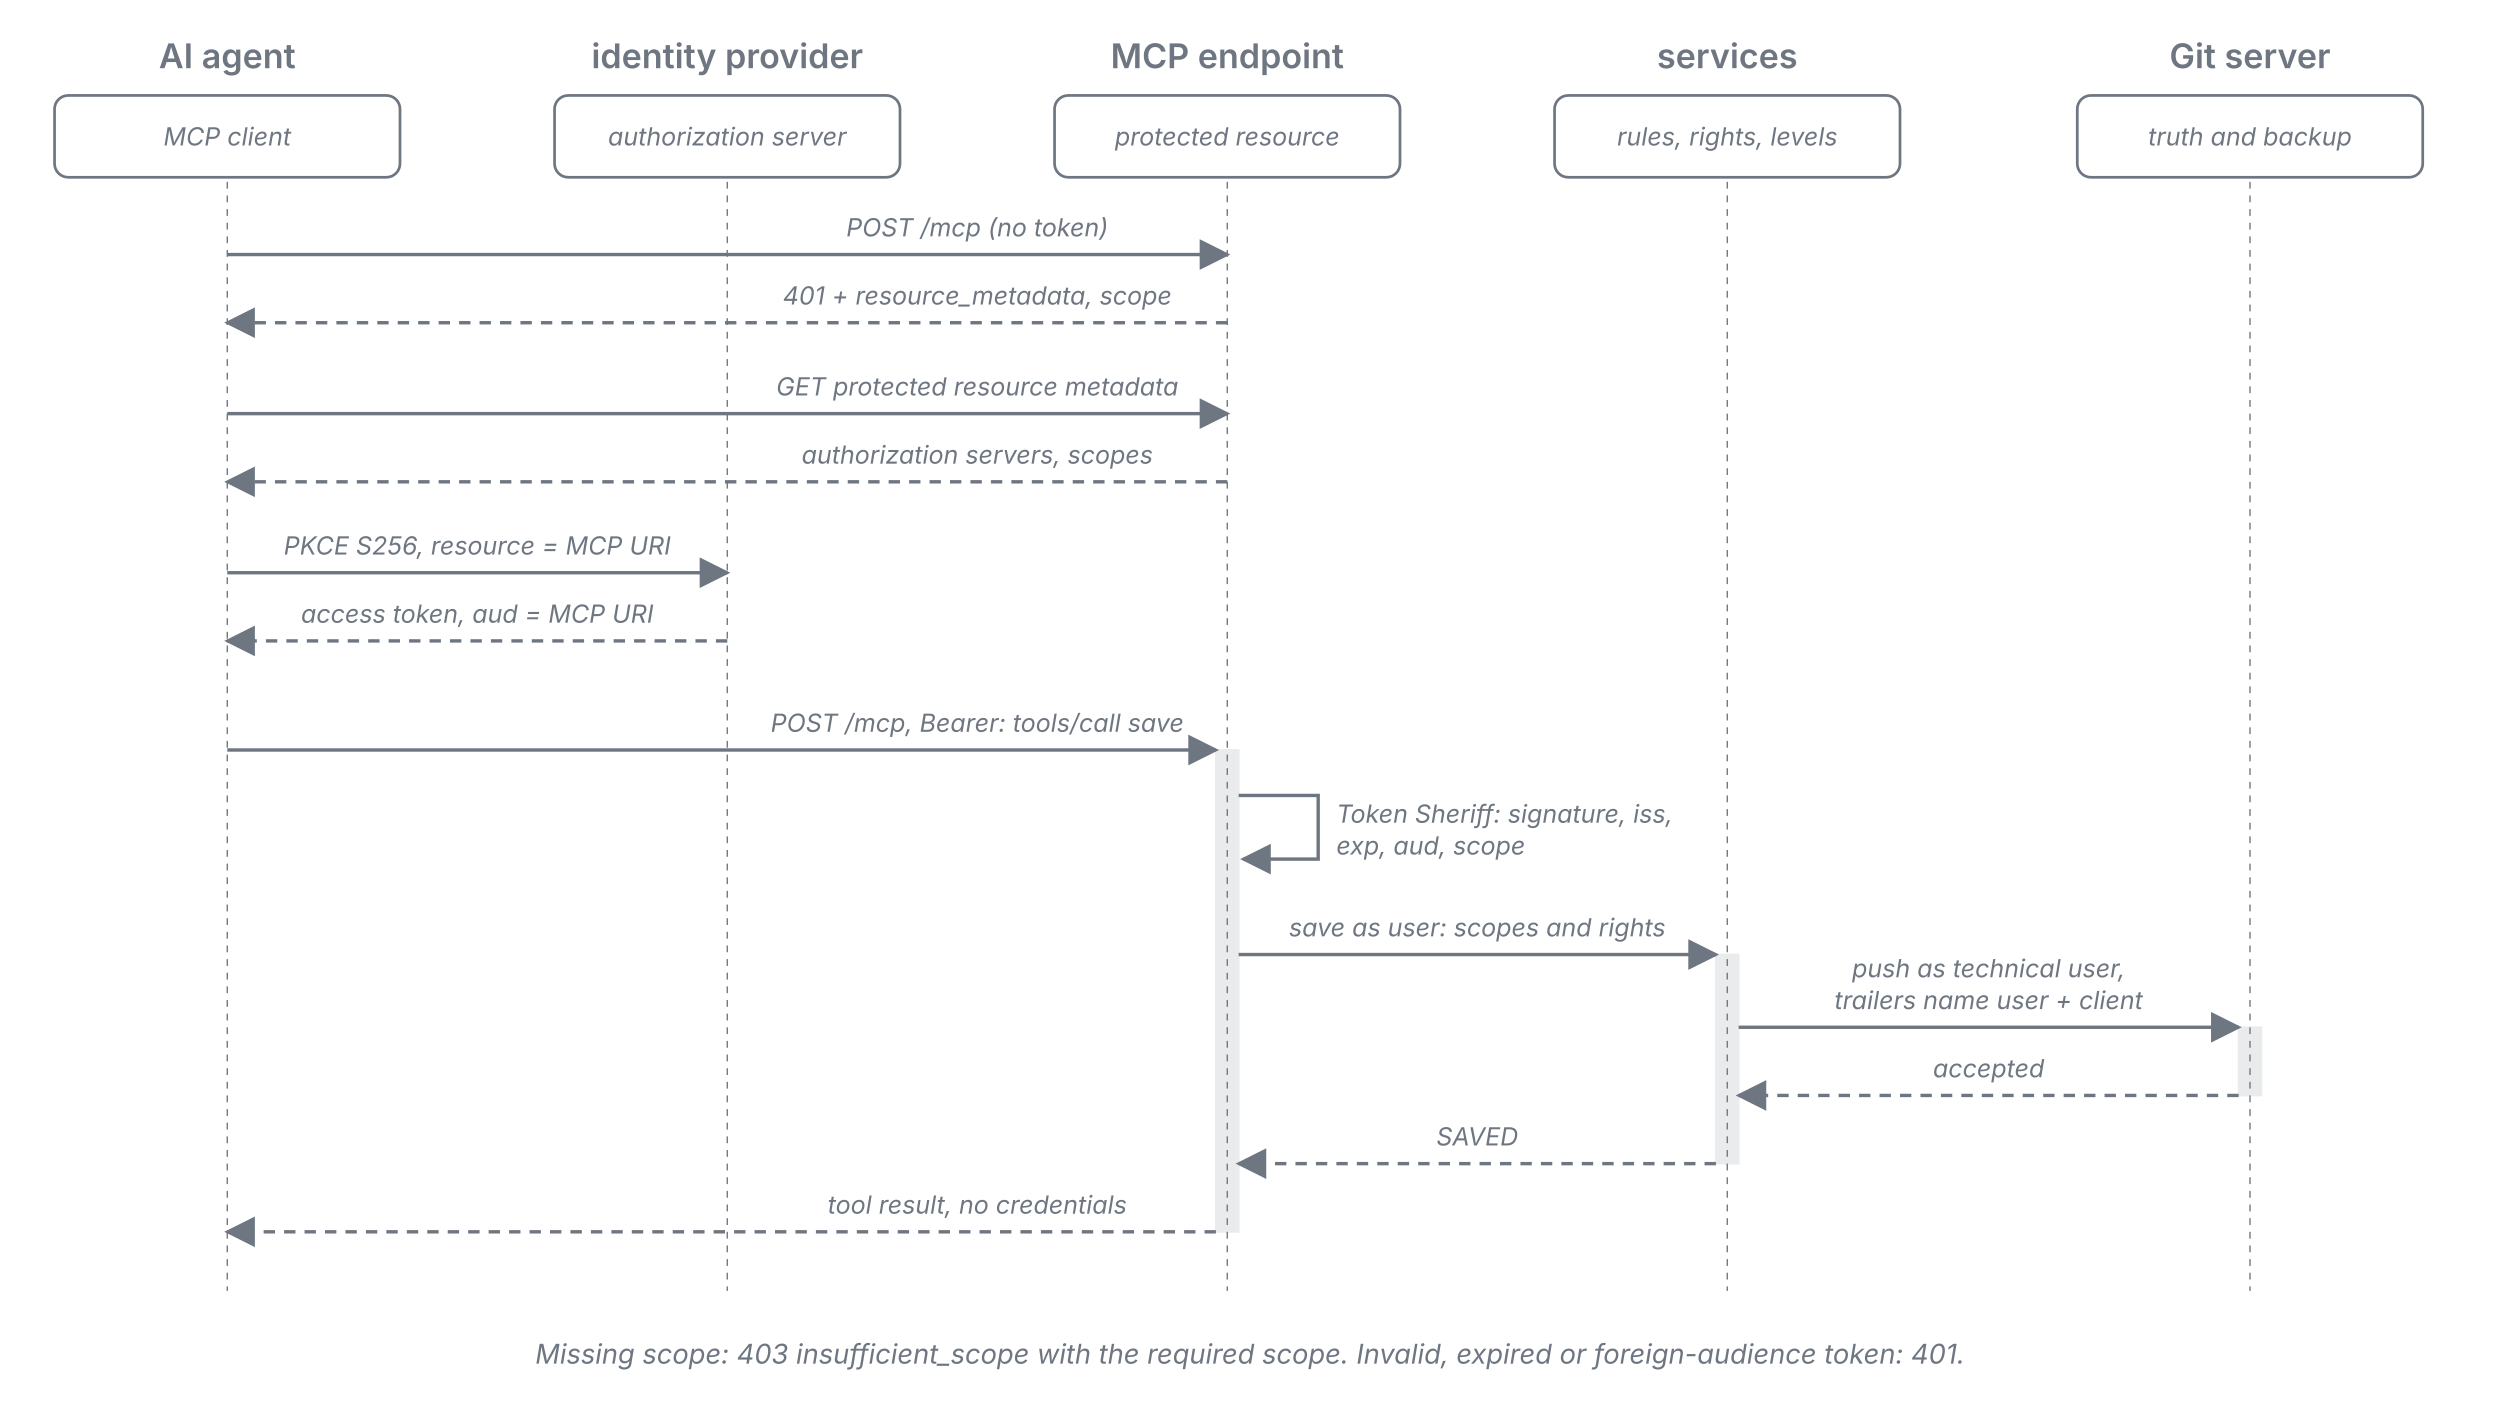
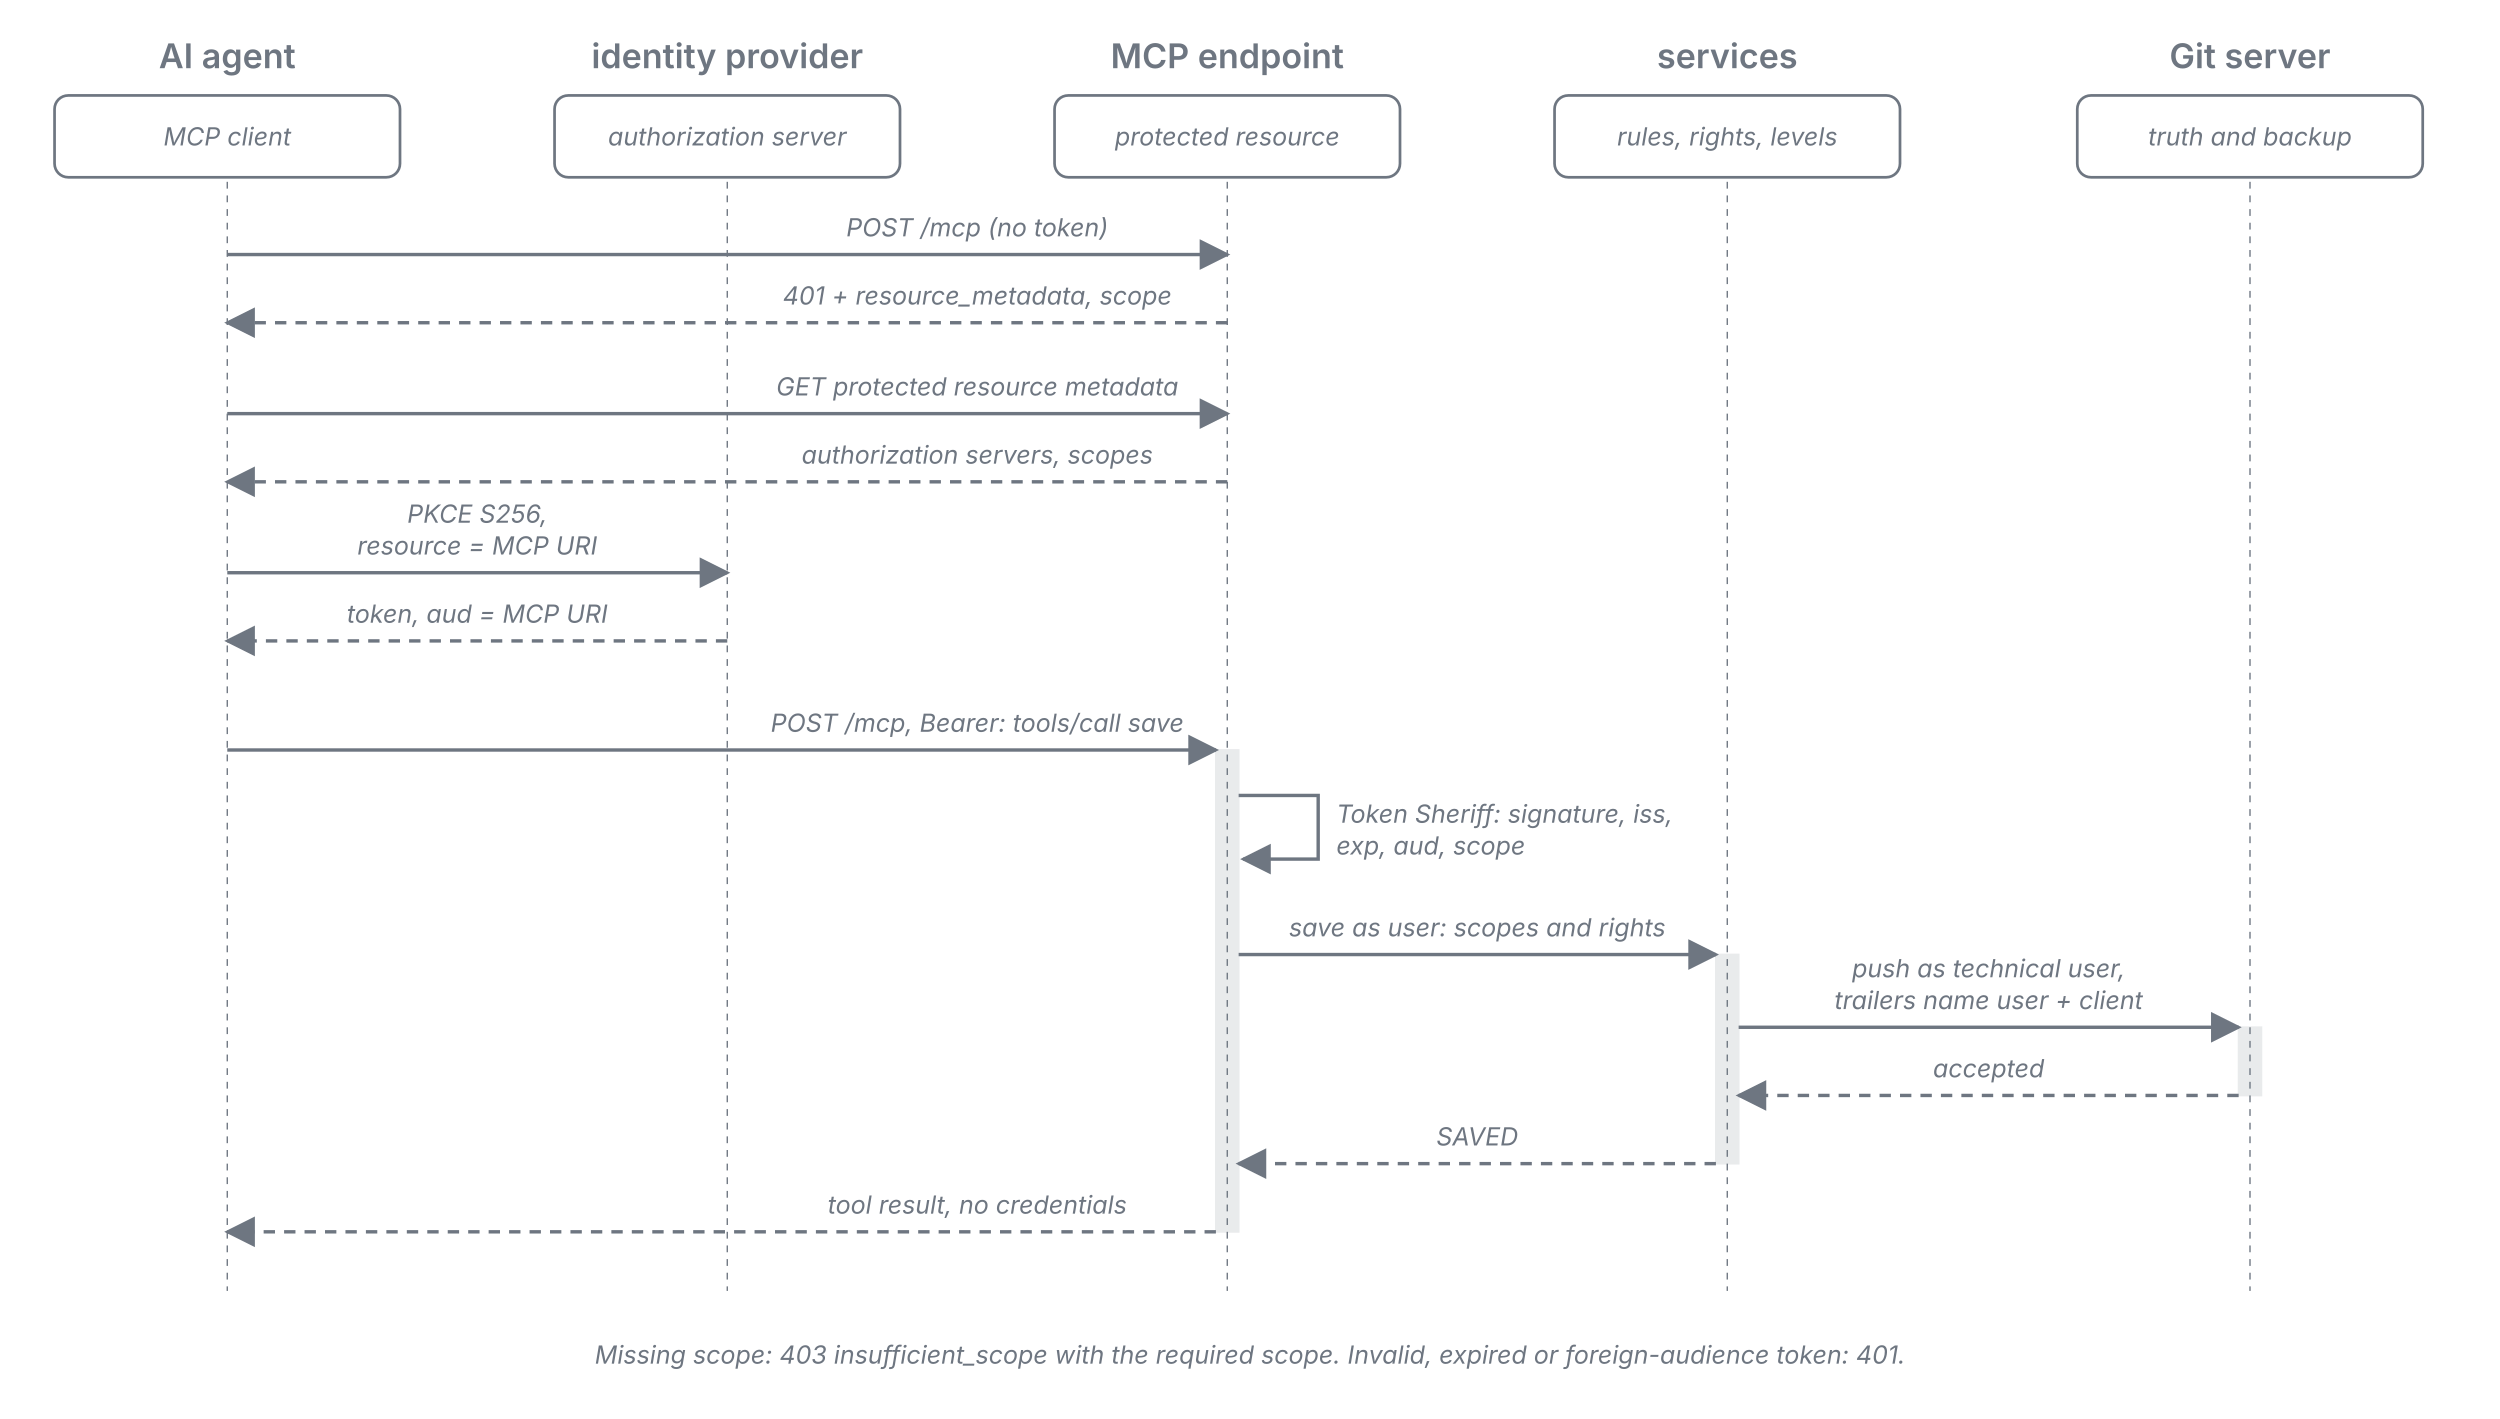
- <svg xmlns="http://www.w3.org/2000/svg" viewBox="0 0 1100 616" role="img" aria-labelledby="title desc" font-family="ui-sans-serif, -apple-system, system-ui, 'Segoe UI', sans-serif">
+ <svg xmlns="http://www.w3.org/2000/svg" viewBox="0 0 1100 624" role="img" aria-labelledby="title desc" font-family="ui-sans-serif, -apple-system, system-ui, 'Segoe UI', sans-serif">
  <defs>
    <marker id="arrow" viewBox="0 0 10 10" refX="9" refY="5" markerWidth="9" markerHeight="9" orient="auto">
      <path d="M0,0 L10,5 L0,10 z" class="arrow-fill" />
    </marker>
    <style>
      .col-header   { font-size: 15px; font-weight: 600; fill: #6e7681; text-anchor: middle; }
      .stroke       { stroke: #6e7681; stroke-width: 1.2; fill: none; }
      .sep          { stroke: #6e7681; stroke-width: 0.6; stroke-dasharray: 3 3; }
      .arrow        { stroke: #6e7681; stroke-width: 1.5; fill: none; }
      .arrow-return { stroke: #6e7681; stroke-width: 1.5; fill: none; stroke-dasharray: 5 4; }
      .arrow-fill   { fill: #6e7681; }
      .arrow-lbl    { font-size: 11px; fill: #6e7681; text-anchor: middle; font-style: italic; }
      .note-lbl     { font-size: 11px; fill: #6e7681; font-style: italic; }
      .activation   { stroke: #6e7681; stroke-width: 0.8; fill: #6e7681; opacity: 0.15; }
      .col-sub      { font-size: 11px; fill: #6e7681; text-anchor: middle; font-style: italic; }
-       .caption      { font-size: 12px; fill: #6e7681; text-anchor: middle; font-style: italic; }
+       .caption      { font-size: 11px; fill: #6e7681; text-anchor: middle; font-style: italic; }
    </style>
  </defs>
  <text x="100" y="30" class="col-header">AI agent</text>
  <rect class="stroke" x="24" y="42" width="152" height="36" rx="6" />
  <text x="100" y="64" class="col-sub">MCP client</text>
  <line class="sep" x1="100" y1="80" x2="100" y2="568" />
  <text x="320" y="30" class="col-header">identity provider</text>
  <rect class="stroke" x="244" y="42" width="152" height="36" rx="6" />
  <text x="320" y="64" class="col-sub">authorization server</text>
  <line class="sep" x1="320" y1="80" x2="320" y2="568" />
  <text x="540" y="30" class="col-header">MCP endpoint</text>
  <rect class="stroke" x="464" y="42" width="152" height="36" rx="6" />
  <text x="540" y="64" class="col-sub">protected resource</text>
  <line class="sep" x1="540" y1="80" x2="540" y2="568" />
  <text x="760" y="30" class="col-header">services</text>
  <rect class="stroke" x="684" y="42" width="152" height="36" rx="6" />
  <text x="760" y="64" class="col-sub">rules, rights, levels</text>
  <line class="sep" x1="760" y1="80" x2="760" y2="568" />
  <text x="990" y="30" class="col-header">Git server</text>
  <rect class="stroke" x="914" y="42" width="152" height="36" rx="6" />
  <text x="990" y="64" class="col-sub">truth and backup</text>
  <line class="sep" x1="990" y1="80" x2="990" y2="568" />
  <rect class="activation" x="535" y="330" width="10" height="212" />
  <rect class="activation" x="755" y="420" width="10" height="92" />
  <rect class="activation" x="985" y="452" width="10" height="30" />
  <line class="arrow" x1="100" y1="112" x2="540" y2="112" marker-end="url(#arrow)" />
  <text x="430" y="104" class="arrow-lbl">POST /mcp (no token)</text>
  <line class="arrow-return" x1="540" y1="142" x2="100" y2="142" marker-end="url(#arrow)" />
  <text x="430" y="134" class="arrow-lbl">401 + resource_metadata, scope</text>
  <line class="arrow" x1="100" y1="182" x2="540" y2="182" marker-end="url(#arrow)" />
  <text x="430" y="174" class="arrow-lbl">GET protected resource metadata</text>
  <line class="arrow-return" x1="540" y1="212" x2="100" y2="212" marker-end="url(#arrow)" />
  <text x="430" y="204" class="arrow-lbl">authorization servers, scopes</text>
  <line class="arrow" x1="100" y1="252" x2="320" y2="252" marker-end="url(#arrow)" />
-   <text x="210" y="244" class="arrow-lbl">PKCE S256, resource = MCP URI</text>
+   <text x="210" y="230" class="arrow-lbl">PKCE S256,</text>
+   <text x="210" y="244" class="arrow-lbl">resource = MCP URI</text>
  <line class="arrow-return" x1="320" y1="282" x2="100" y2="282" marker-end="url(#arrow)" />
-   <text x="210" y="274" class="arrow-lbl">access token, aud = MCP URI</text>
+   <text x="210" y="274" class="arrow-lbl">token, aud = MCP URI</text>
  <line class="arrow" x1="100" y1="330" x2="535" y2="330" marker-end="url(#arrow)" />
  <text x="430" y="322" class="arrow-lbl">POST /mcp, Bearer: tools/call save</text>
  <path class="arrow" d="M545,350 L580,350 L580,378 L547,378" marker-end="url(#arrow)" />
  <text x="588" y="362" class="note-lbl">Token Sheriff: signature, iss,</text>
  <text x="588" y="376" class="note-lbl">exp, aud, scope</text>
  <line class="arrow" x1="545" y1="420" x2="755" y2="420" marker-end="url(#arrow)" />
  <text x="650" y="412" class="arrow-lbl">save as user: scopes and rights</text>
  <line class="arrow" x1="765" y1="452" x2="985" y2="452" marker-end="url(#arrow)" />
  <text x="875" y="430" class="arrow-lbl">push as technical user,</text>
  <text x="875" y="444" class="arrow-lbl">trailers name user + client</text>
  <line class="arrow-return" x1="985" y1="482" x2="765" y2="482" marker-end="url(#arrow)" />
  <text x="875" y="474" class="arrow-lbl">accepted</text>
  <line class="arrow-return" x1="755" y1="512" x2="545" y2="512" marker-end="url(#arrow)" />
  <text x="650" y="504" class="arrow-lbl">SAVED</text>
  <line class="arrow-return" x1="535" y1="542" x2="100" y2="542" marker-end="url(#arrow)" />
  <text x="430" y="534" class="arrow-lbl">tool result, no credentials</text>
  <text x="550" y="600" class="caption">Missing scope: 403 insufficient_scope with the required scope. Invalid, expired or foreign-audience token: 401.</text>
</svg>
